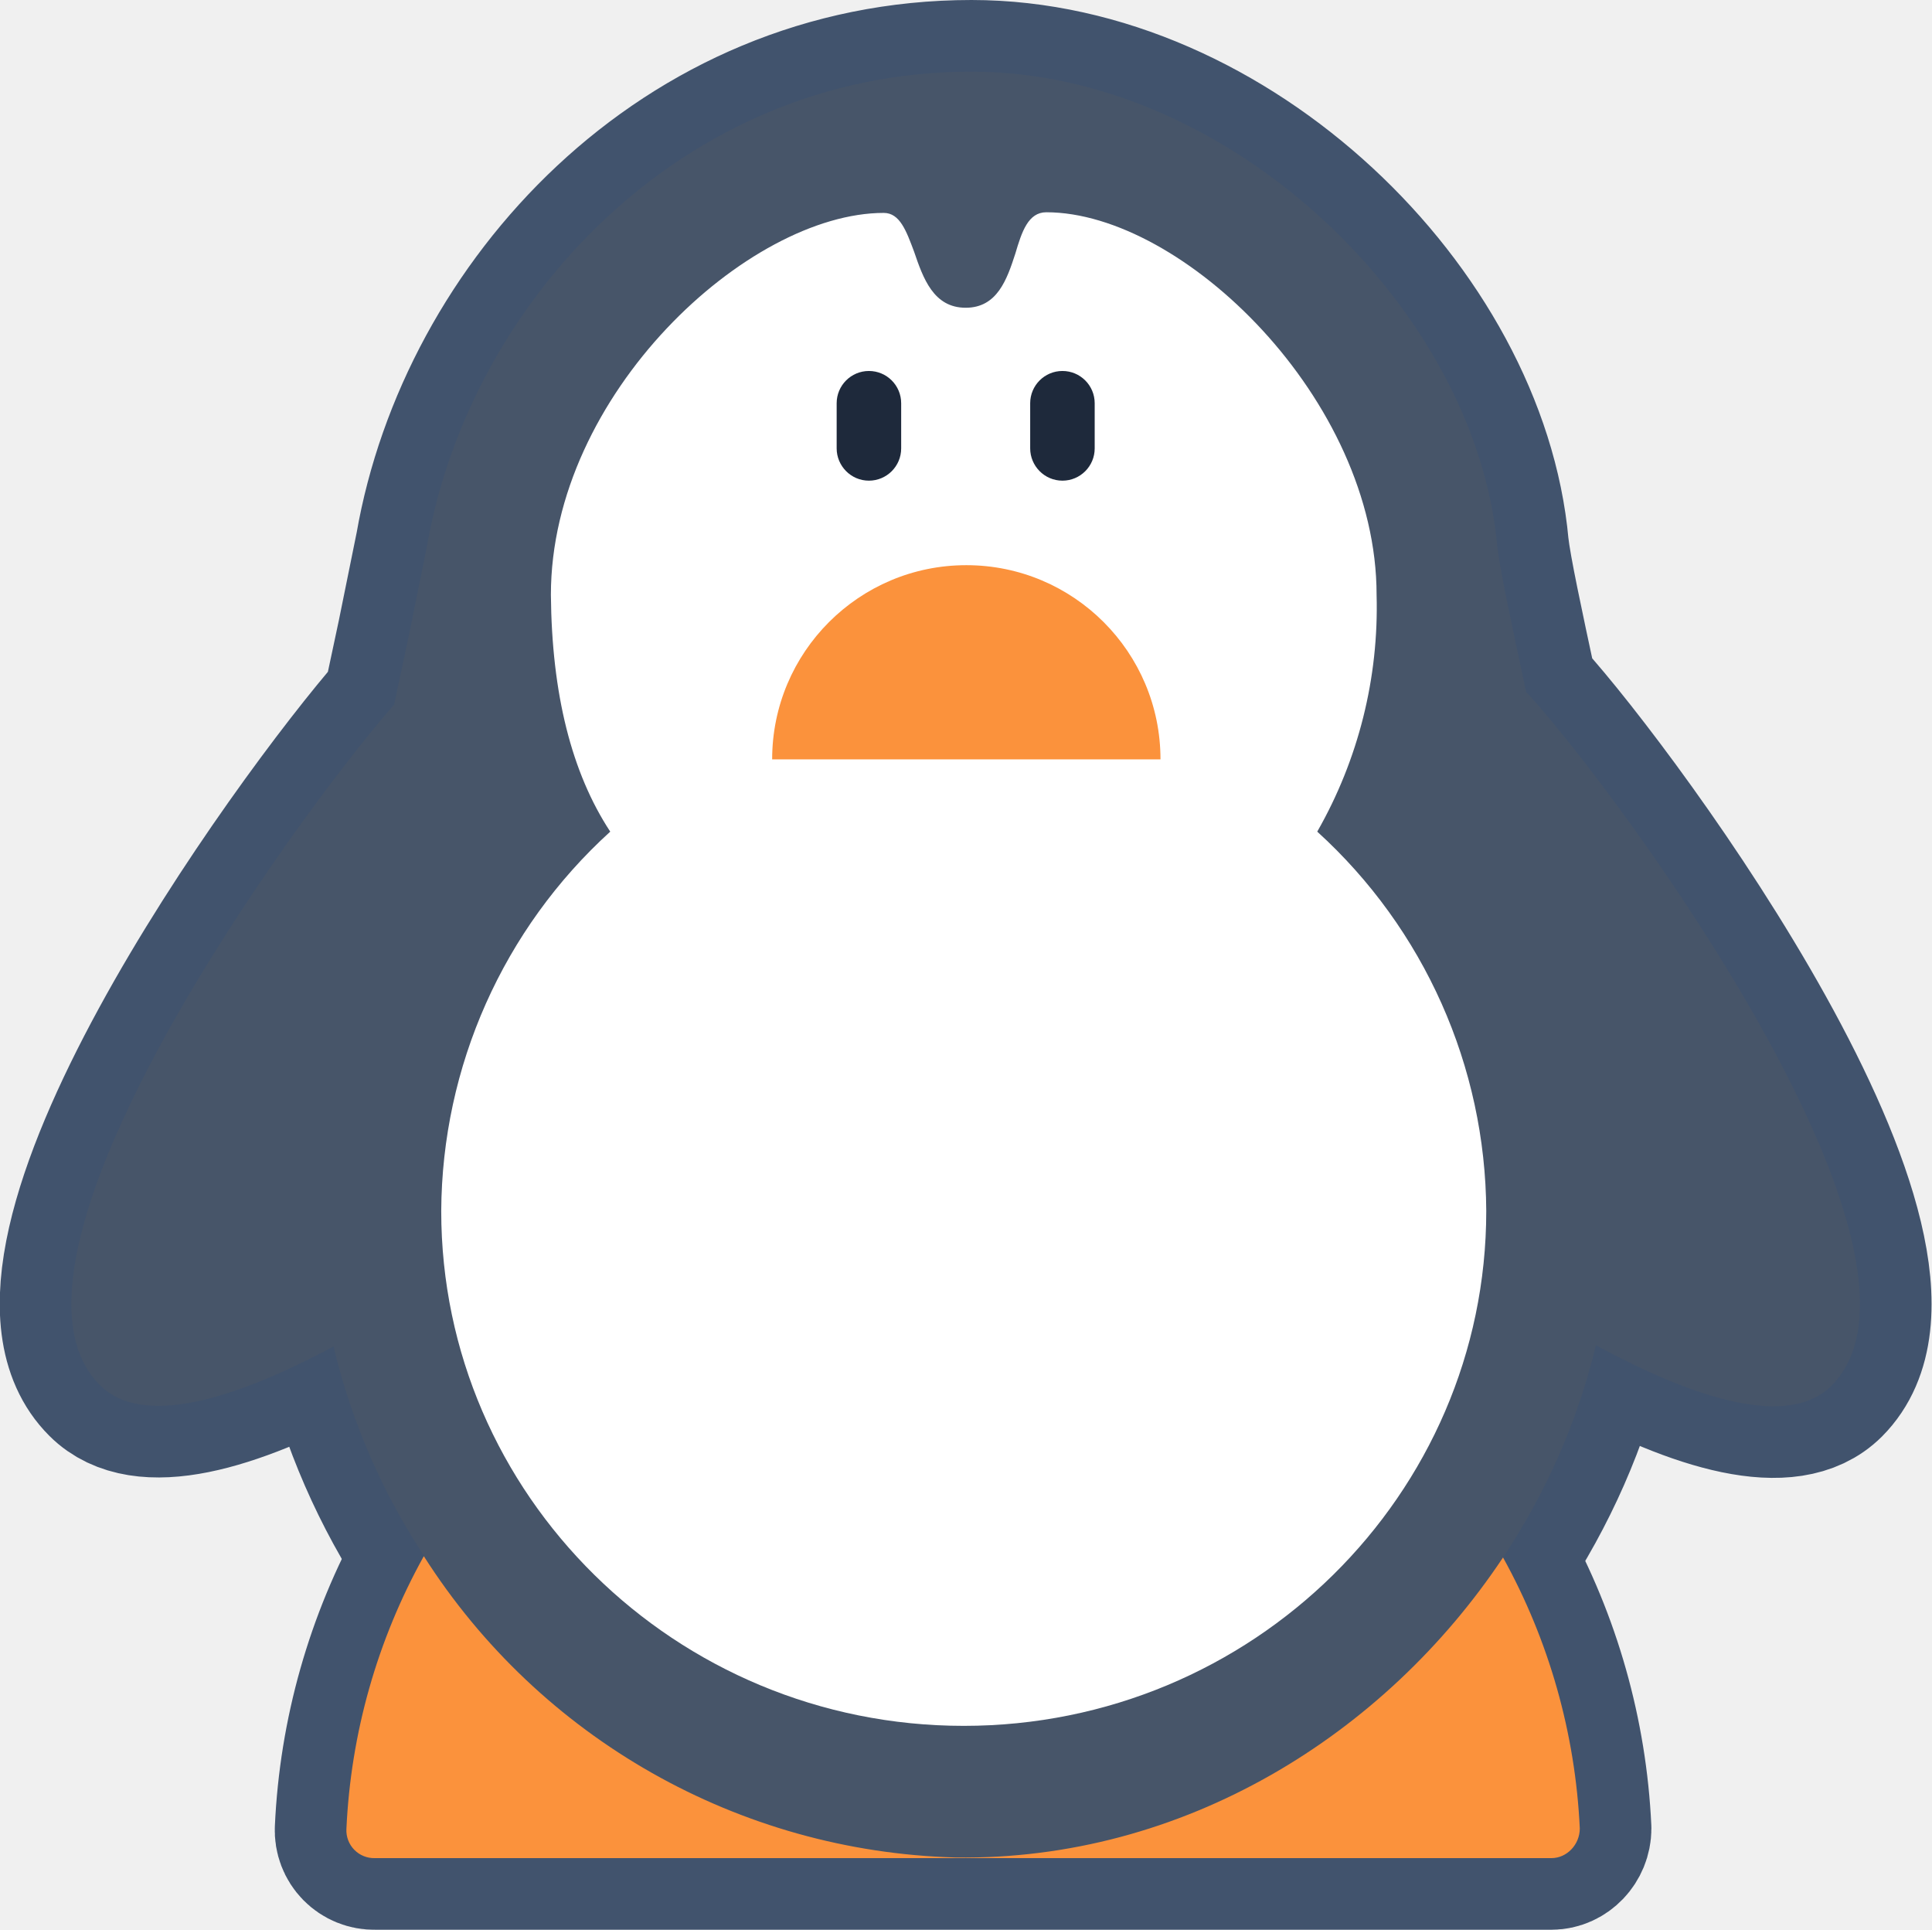
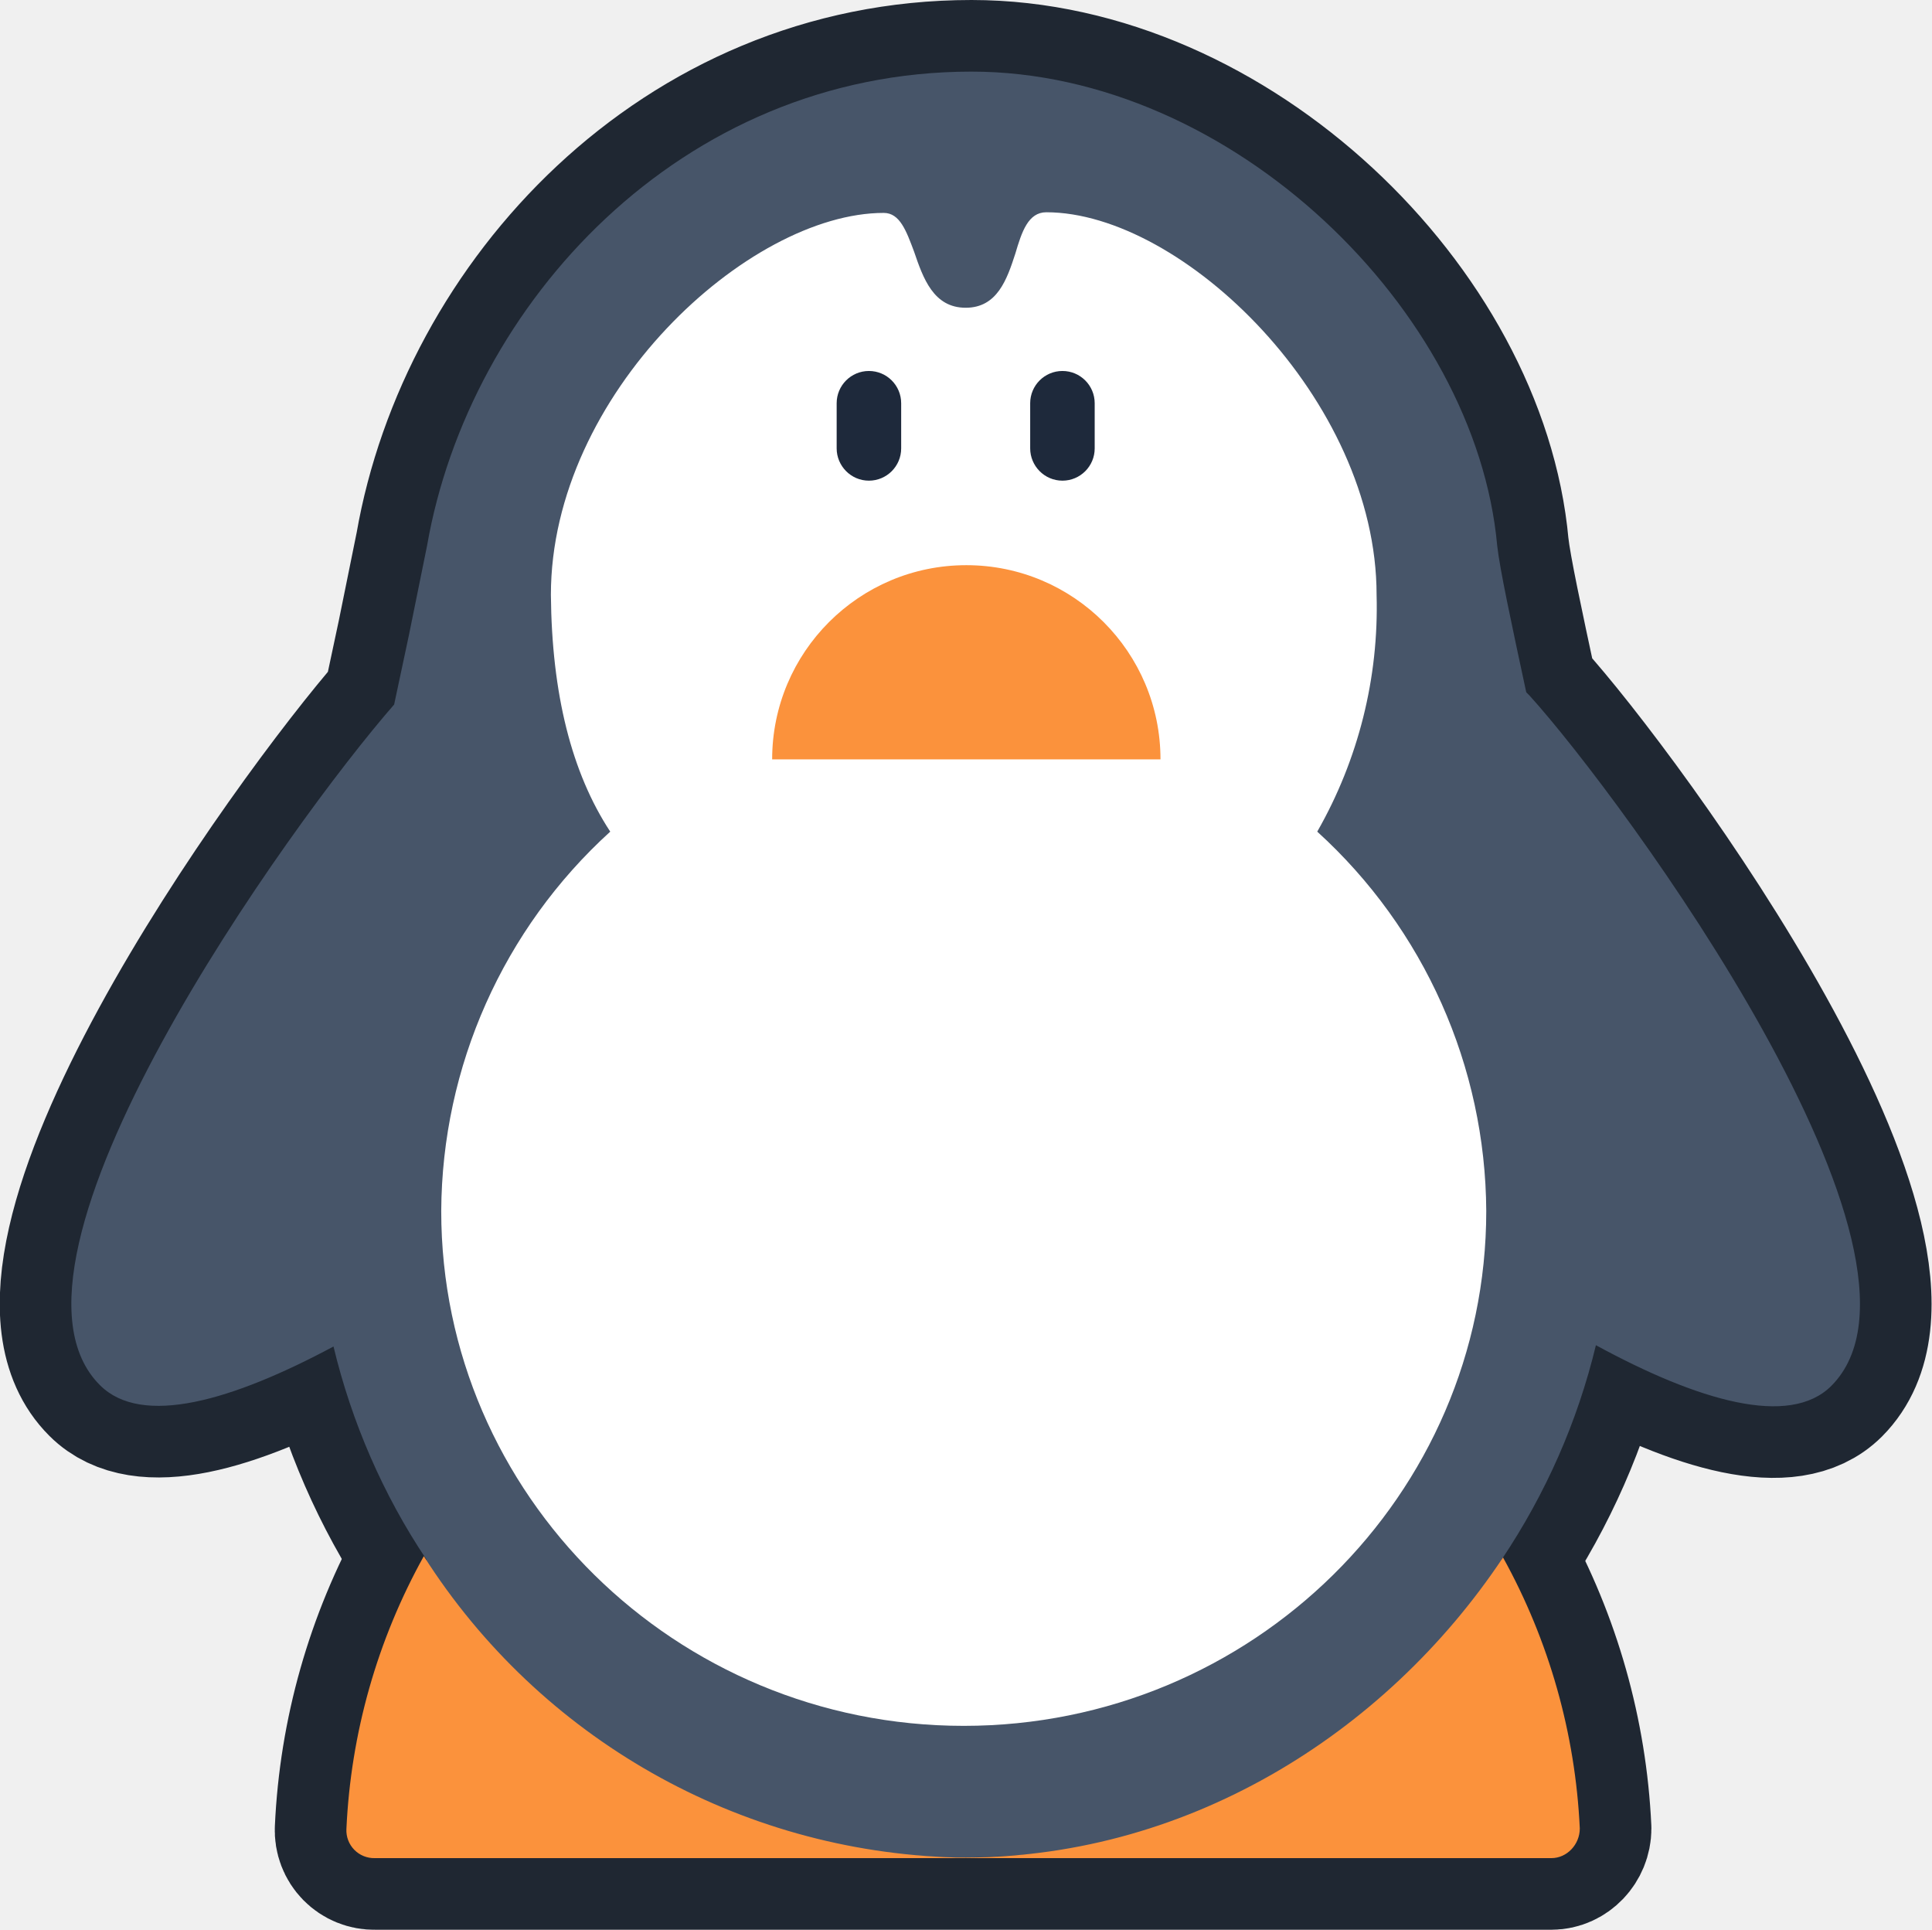
<svg xmlns="http://www.w3.org/2000/svg" width="29.95" height="29.91" fill="none" viewBox="1.03 1.25 29.95 29.91">
-   <g fill="#41536d" stroke="#41536d" stroke-linecap="round" stroke-linejoin="round" stroke-width="2.22">
+   <g fill="#1f2732" stroke="#1f2732" stroke-linecap="round" stroke-linejoin="round" stroke-width="2.22">
    <path d="M16.09 2.36c4.03 0 7.82 3.7 8.15 7.35.04.36.22 1.2.45 2.27l.05.05c1.45 1.6 6.66 8.71 4.68 10.7-.65.65-2.07.23-3.65-.63q-.43 1.78-1.46 3.32L24 29s-5.99 1.07-8.16 1.04C13.76 30.01 8 29 8 29l-.36-3.58c-.67-1-1.16-2.13-1.44-3.3-1.57.84-2.97 1.25-3.62.6C.65 20.8 5.54 14 7.14 12.17l.23-1.08.28-1.38c.65-3.74 3.93-7.35 8.44-7.35" />
    <path d="M21.45 14.14a7 7 0 0 0 .92-3.67c0-3.03-3.01-5.93-5.12-5.93-.28 0-.38.3-.48.64-.13.4-.28.84-.77.84-.5 0-.66-.46-.8-.87-.12-.32-.22-.6-.47-.6-2.1 0-5.16 2.81-5.16 5.92q.02 2.3.92 3.67a8 8 0 0 0-2.62 5.88c0 4.4 3.63 7.98 8.1 7.98s8.1-3.58 8.1-7.98a8 8 0 0 0-2.62-5.88" />
    <path d="M13 13.02h6.02a3.01 3.01 0 1 0-6.02 0M6.4 29.6a9.6 9.6 0 0 1 1.2-4.23 10.1 10.1 0 0 0 8.24 4.67c3.54.05 6.66-1.9 8.49-4.65a9.6 9.6 0 0 1 1.19 4.2c0 .25-.2.46-.44.46H6.84a.43.43 0 0 1-.44-.45M14 8.2c0 .27.22.5.5.5a.5.5 0 0 0 .5-.5v-.7a.5.5 0 0 0-.5-.5.5.5 0 0 0-.5.5zm3 0c0 .27.22.5.5.5a.5.5 0 0 0 .5-.5v-.7a.5.5 0 0 0-.5-.5.5.5 0 0 0-.5.5z" />
  </g>
  <path fill="#475569" d="M16.09 2.36c4.03 0 7.82 3.7 8.15 7.35.04.36.22 1.2.45 2.27l.05.05c1.45 1.6 6.66 8.71 4.68 10.7-.65.65-2.07.23-3.65-.63q-.43 1.78-1.46 3.32L24 29s-5.99 1.07-8.16 1.04C13.76 30.01 8 29 8 29l-.36-3.58c-.67-1-1.16-2.13-1.44-3.3-1.57.84-2.97 1.25-3.62.6C.65 20.8 5.54 14 7.14 12.17l.23-1.08.28-1.38c.65-3.74 3.93-7.35 8.44-7.35" />
  <path fill="#fff" d="M21.45 14.14a7 7 0 0 0 .92-3.67c0-3.03-3.01-5.93-5.12-5.93-.28 0-.38.3-.48.64-.13.4-.28.84-.77.84-.5 0-.66-.46-.8-.87-.12-.32-.22-.6-.47-.6-2.1 0-5.16 2.81-5.16 5.92q.02 2.3.92 3.67a8 8 0 0 0-2.62 5.88c0 4.4 3.63 7.98 8.1 7.98s8.1-3.58 8.1-7.98a8 8 0 0 0-2.62-5.88" />
  <path fill="#fb923c" d="M13 13.02h6.02a3.01 3.01 0 1 0-6.02 0M6.4 29.6a9.6 9.6 0 0 1 1.2-4.23 10.1 10.1 0 0 0 8.24 4.67c3.54.05 6.66-1.9 8.49-4.65a9.6 9.6 0 0 1 1.19 4.2c0 .25-.2.46-.44.46H6.84a.43.43 0 0 1-.44-.45" />
  <path fill="#1e293b" d="M14 8.2c0 .27.22.5.5.5a.5.5 0 0 0 .5-.5v-.7a.5.5 0 0 0-.5-.5.5.5 0 0 0-.5.5zm3 0c0 .27.22.5.5.5a.5.5 0 0 0 .5-.5v-.7a.5.5 0 0 0-.5-.5.5.5 0 0 0-.5.5z" />
</svg>
